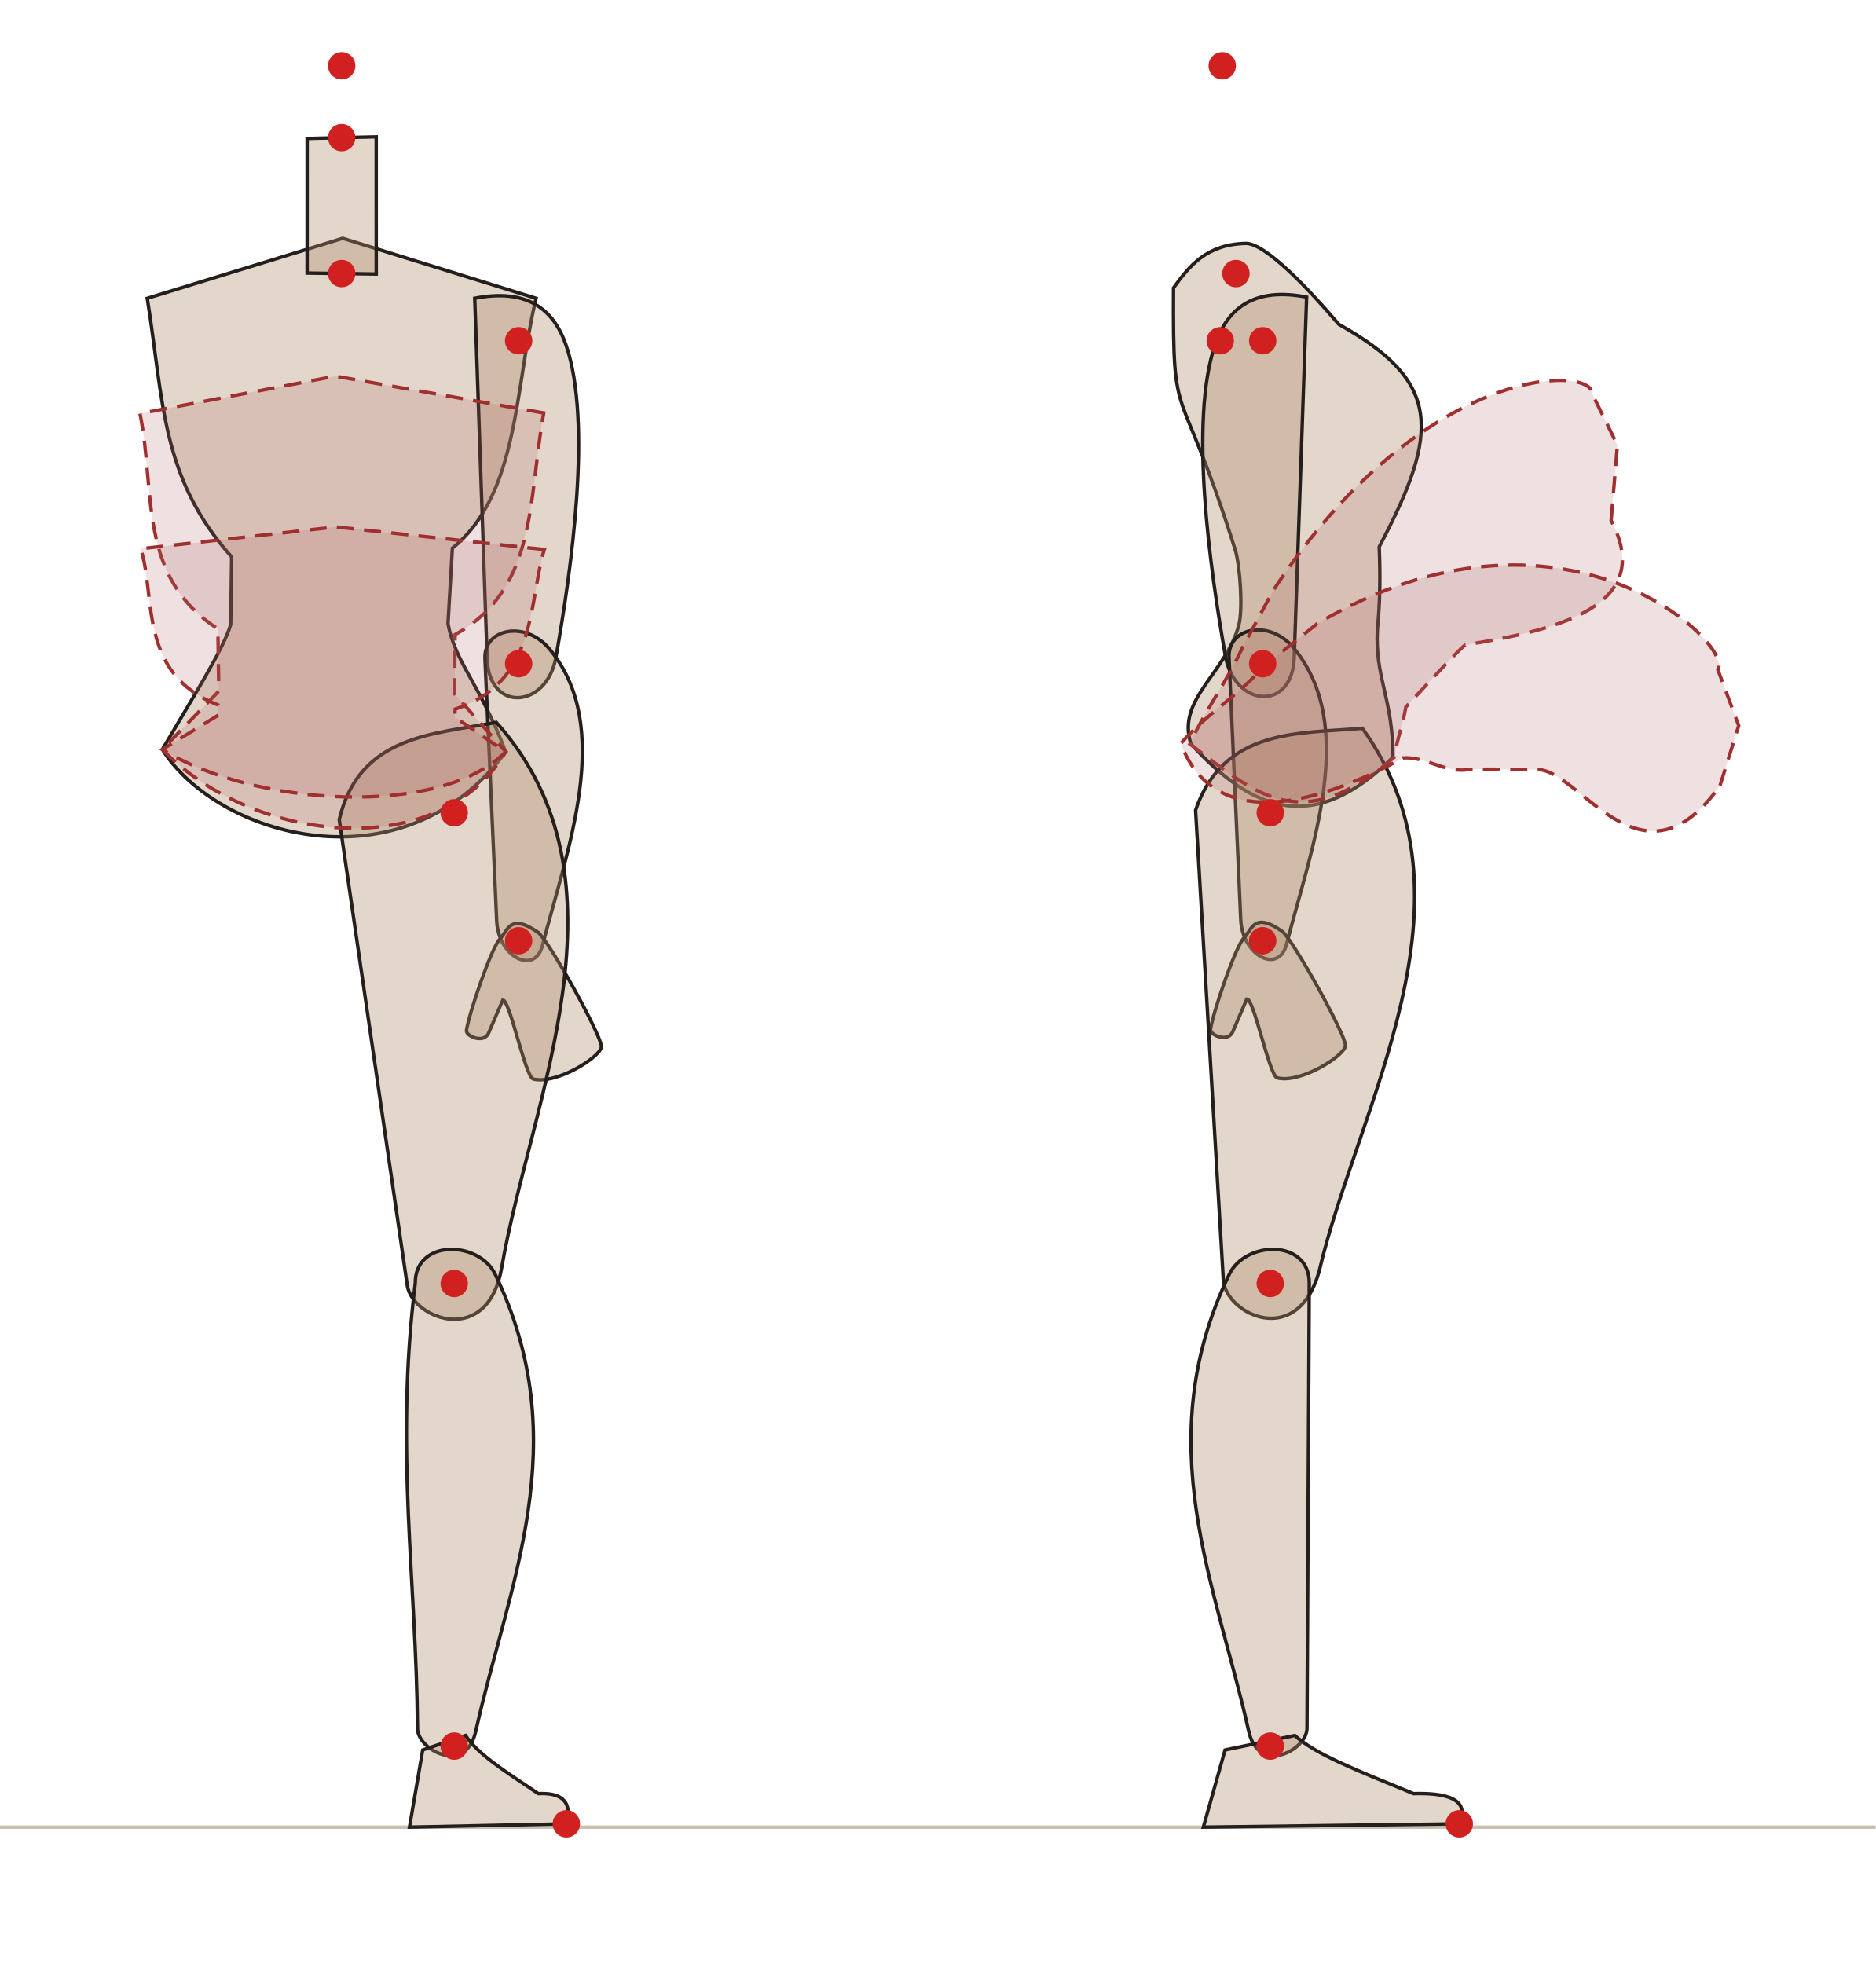
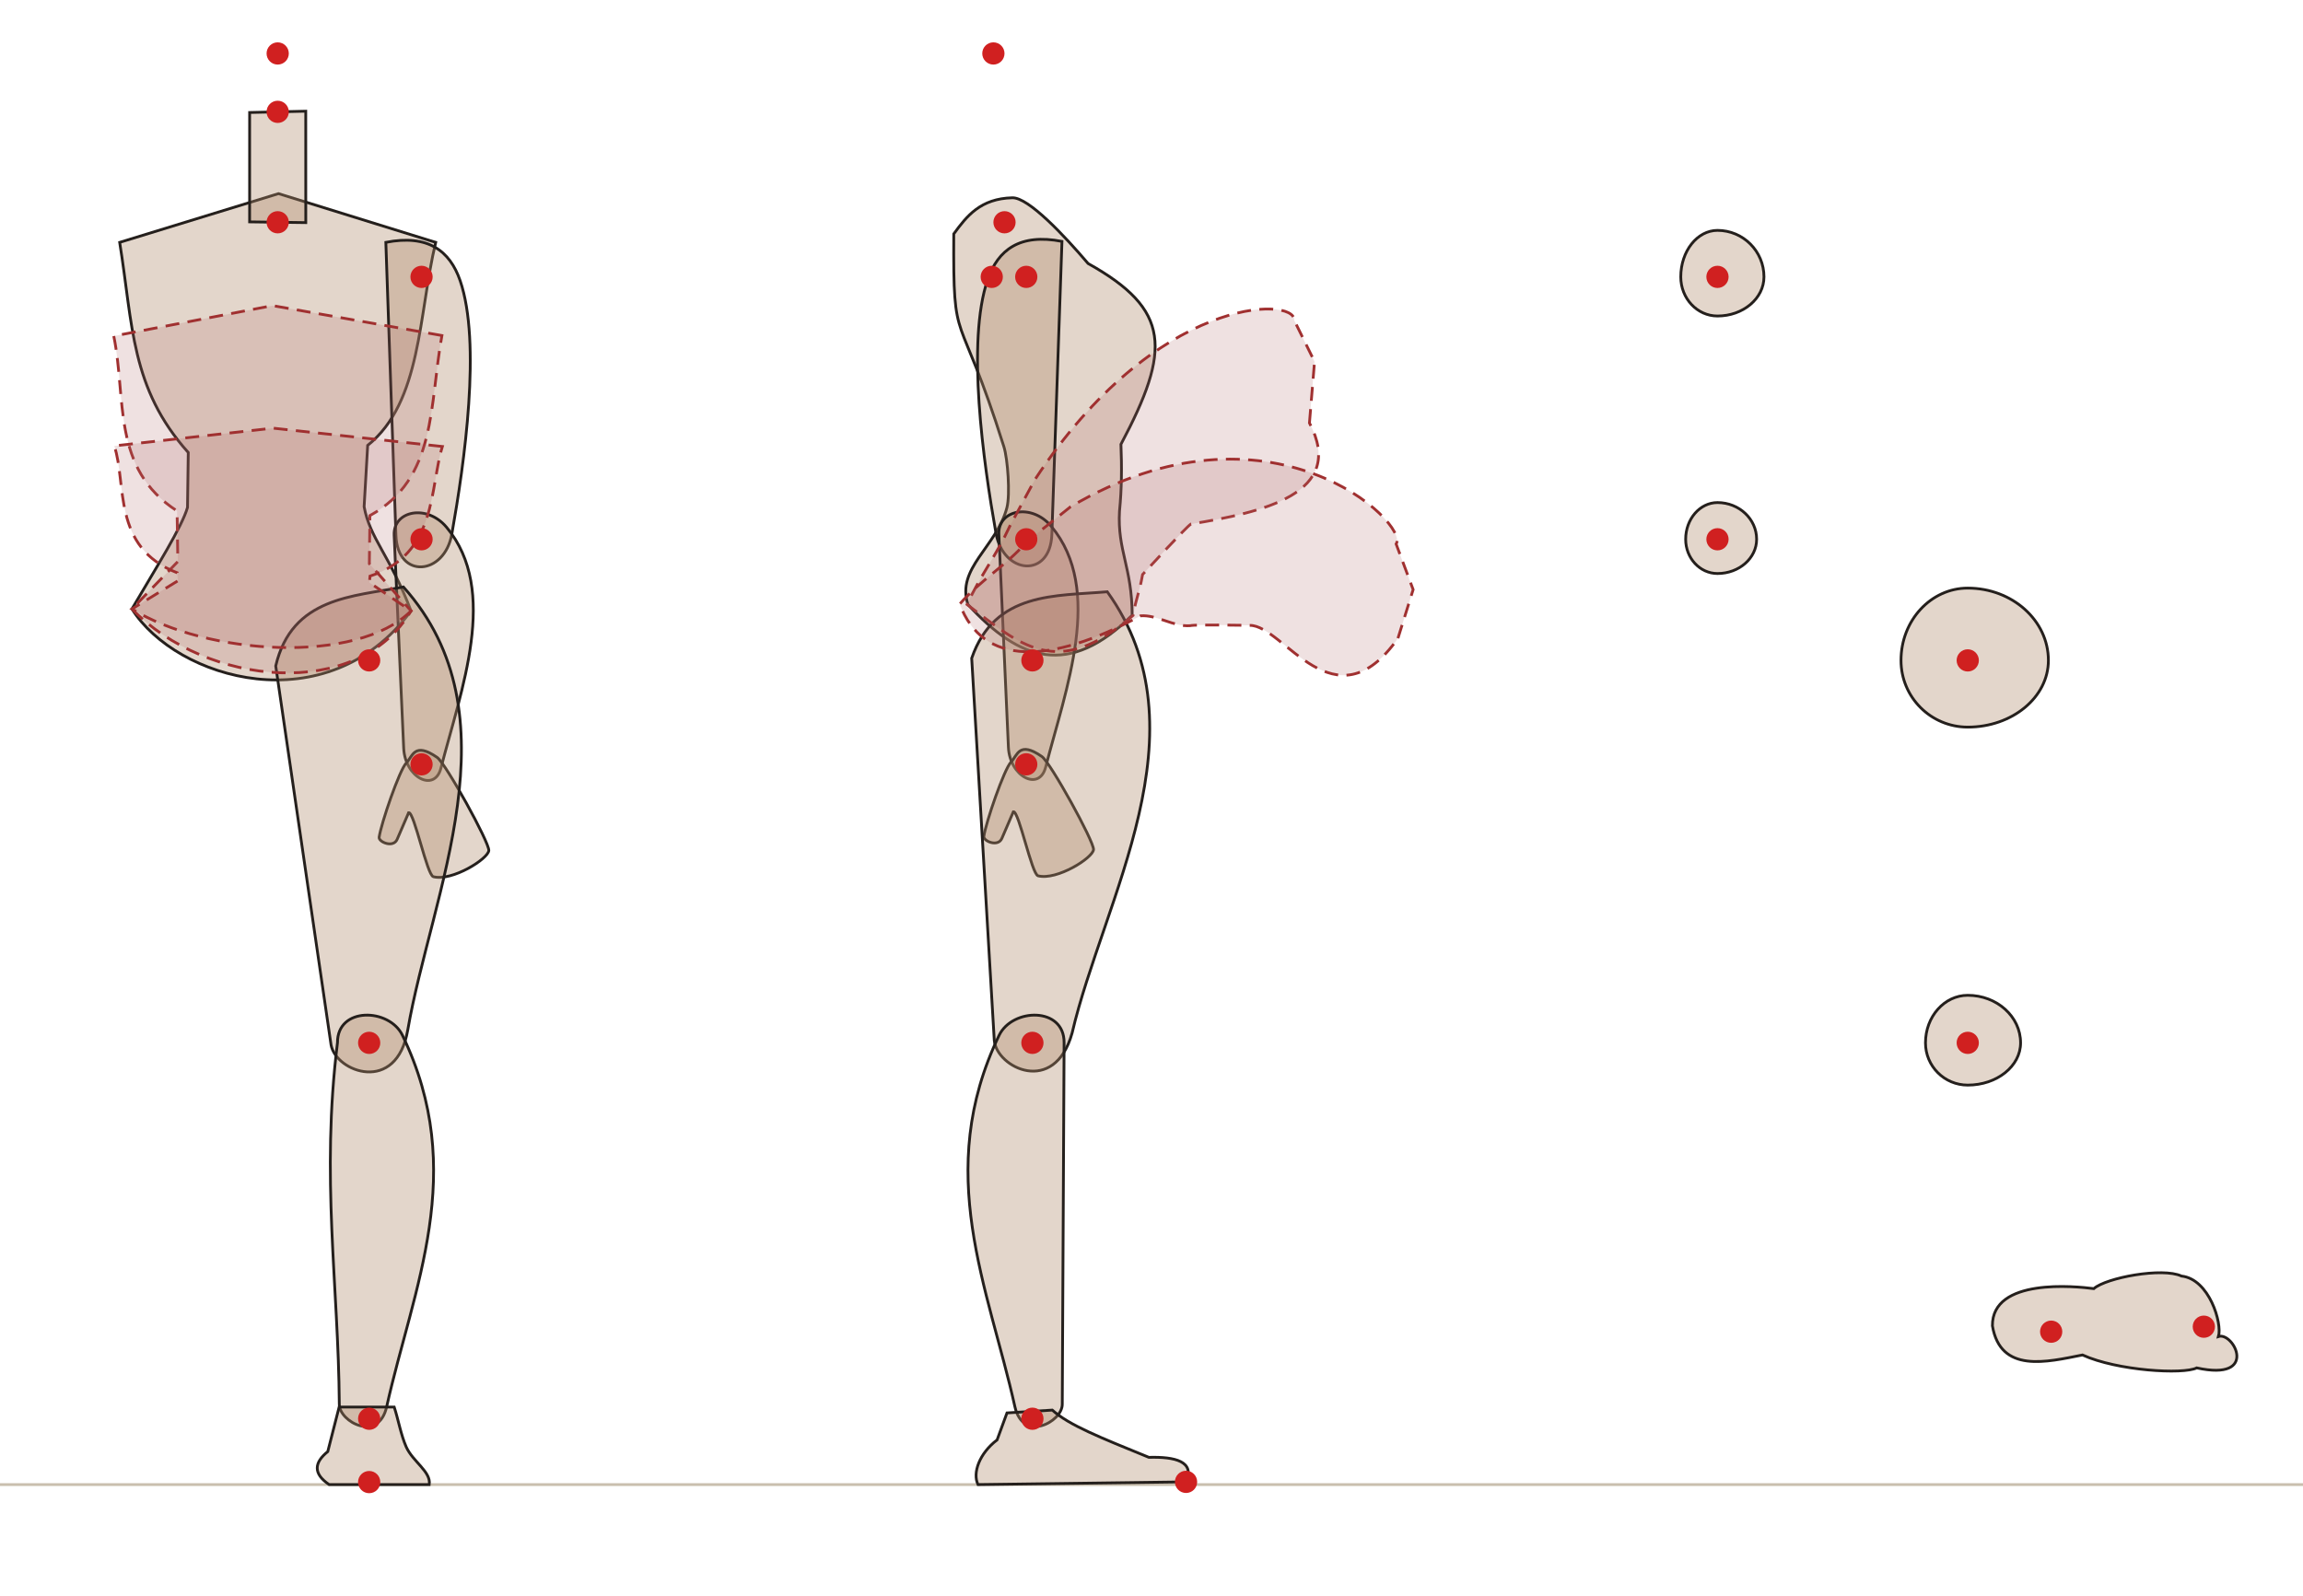
- <svg xmlns="http://www.w3.org/2000/svg" width="548.18" height="574.02" viewBox="-97.62 -534.02 548.18 574.02">
-   <line x1="-97.62" x2="450.56" y1="0" y2="0" stroke="#c9bfae" stroke-width="1" />
+ <svg xmlns="http://www.w3.org/2000/svg" width="828.18" height="574.02" viewBox="-97.62 -534.02 828.18 574.02">
+   <line x1="-97.62" x2="730.56" y1="0" y2="0" stroke="#c9bfae" stroke-width="1" />
  <g id="front">
    <path id="front-torso" style="fill:#b08a6a;fill-opacity:0.35;stroke:#241f1c;stroke-width:1" d="M 59.06 -446.84 L 2.53 -464.37 L -54.58 -446.84 C -49.79 -416.97 -50.65 -394.43 -29.92 -371.24 L -30.19 -351.5 C -32.16 -344.55 -41.23 -330.24 -50.18 -314.97 C -34.18 -289.59 20.05 -273.54 50.19 -314.27 C 42.54 -334.34 35.4 -340.31 33.32 -351.76 L 34.6 -373.81 C 54.02 -389.39 52.86 -420.97 59.06 -446.84 Z" />
    <path id="front-neck" style="fill:#b08a6a;fill-opacity:0.35;stroke:#241f1c;stroke-width:1" d="M 12.34 -453.94 L 12.33 -494.02 L -7.85 -493.55 L -7.86 -454.21 L 12.34 -453.94 Z" />
    <path id="front-upper-arm" style="fill:#b08a6a;fill-opacity:0.35;stroke:#241f1c;stroke-width:1" d="M 64.86 -341.89 C 62.21 -326.99 45.31 -325.53 44.76 -341.46 L 41.13 -446.85 C 56.29 -449.8 64.15 -443.82 67.85 -433.07 C 75.52 -410.76 69.4 -367.46 64.86 -341.89 Z" />
    <path id="front-forearm" style="fill:#b08a6a;fill-opacity:0.35;stroke:#241f1c;stroke-width:1" d="M 63 -344.32 C 81.96 -321.51 68.17 -285.86 60.94 -257.71 C 58.67 -248.86 48.03 -254.3 47.55 -264.89 L 44.12 -341.5 C 43.72 -350.3 55.9 -352.86 63 -344.32 Z" />
    <path id="front-hand" style="fill:#b08a6a;fill-opacity:0.35;stroke:#241f1c;stroke-width:1" d="M 48.5 -259.6 C 46.01 -257.05 39.44 -237.82 38.72 -232.86 C 38.47 -231.18 43.8 -228.86 45.2 -232.11 L 49.34 -241.72 C 51.35 -241.95 55.93 -219.24 58.22 -218.66 C 65.01 -216.93 77.96 -225.12 78.16 -228.09 C 78.35 -231 62.65 -259.45 59.57 -261.58 C 51.34 -267.26 50.88 -262.05 48.5 -259.6 Z" />
    <path id="front-thigh" style="fill:#b08a6a;fill-opacity:0.35;stroke:#241f1c;stroke-width:1" d="M 47.45 -322.89 C 88.72 -276.68 57.47 -212.63 49.02 -163.56 C 44.99 -140.23 23.24 -148.43 21.44 -158.1 L 1.53 -294.47 C 7.35 -319.28 29.34 -319.42 47.45 -322.89 Z" />
    <path id="front-shin" style="fill:#b08a6a;fill-opacity:0.35;stroke:#241f1c;stroke-width:1" d="M 47.1 -161.62 C 70.83 -112.45 50.96 -70.88 41.44 -28.05 C 38.54 -15.01 24.44 -22.53 24.4 -28.85 C 24.09 -72.15 17.73 -110.4 23.74 -158.96 C 23.67 -171.96 42.34 -171.46 47.1 -161.62 Z" />
-     <path id="front-foot" style="fill:#b08a6a;fill-opacity:0.35;stroke:#241f1c;stroke-width:1" d="M 38.43 -26.8 C 42.16 -21.33 48.92 -17.01 59.72 -9.8 C 65.45 -10.06 69.96 -8.36 67.91 -0.98 L 22.05 0 L 25.93 -22.56 L 38.43 -26.8 Z" />
+     <path id="front-foot" style="fill:#b08a6a;fill-opacity:0.35;stroke:#241f1c;stroke-width:1" d="M 24.34 -27.90 L 44.14 -27.90 C 45.53 -23.71 46.55 -17.86 48.46 -13.55 C 50.80 -8.28 57.49 -4.58 56.74 -0.00 L 35.14 -0.00 L 20.74 -0.00 C 14.84 -4.01 15.39 -7.94 20.25 -11.88 Z" />
  </g>
  <g id="front-bend">
    <path id="front-bend-torso" style="fill:#b06a6a;fill-opacity:0.2;stroke:#a03030;stroke-width:1;stroke-dasharray:5 3" d="M 61.3 -413.33 L 0.39 -424.09 L -56.71 -413.14 C -52.08 -390.63 -57.62 -365.42 -33.94 -350.23 L -33.67 -332.02 L -50.18 -314.97 C -23.34 -287.24 30.92 -281.75 50.19 -314.27 L 35.2 -331.26 L 35.4 -348.56 C 59.56 -361.83 56.74 -388.38 61.3 -413.33 Z" />
    <path id="front-bend-torso-2" style="fill:#b06a6a;fill-opacity:0.2;stroke:#a03030;stroke-width:1;stroke-dasharray:5 3" d="M 61.47 -373.41 L 0.58 -380.01 L -56.53 -373.63 C -51.93 -360.17 -57.56 -337.13 -33.9 -327.99 L -33.64 -325.11 L -50.18 -314.97 C -23.38 -298.33 30.87 -294.9 50.18 -314.27 L 35.23 -324.46 L 35.44 -326.79 C 59.61 -334.65 56.86 -358.52 61.47 -373.41 Z" />
  </g>
  <g id="side">
    <path id="side-torso" style="fill:#b08a6a;fill-opacity:0.35;stroke:#241f1c;stroke-width:1" d="M 293.66 -439.24 C 285.23 -449.14 272.25 -463.03 266.43 -462.88 C 255 -462.59 250.05 -456.35 245.36 -449.88 C 245.12 -406.77 246.82 -426.04 263.38 -373.37 C 264.78 -368.94 265.7 -356.12 264.47 -351.4 C 260.77 -337.27 246.1 -329.61 250.48 -316.55 C 269.13 -296.25 286.66 -290.2 309.52 -312.69 C 309.47 -330.02 304.16 -335.99 304.96 -350.13 C 305.77 -358.15 305.81 -366.18 305.48 -374.2 C 323.54 -408.25 323.42 -422.62 293.66 -439.24 Z" />
    <path id="side-upper-arm" style="fill:#b08a6a;fill-opacity:0.35;stroke:#241f1c;stroke-width:1" d="M 280.64 -341.8 C 280.09 -325.87 263.19 -327.33 260.54 -342.23 C 256 -367.8 249.88 -411.1 257.55 -433.41 C 261.25 -444.16 269.11 -450.14 284.27 -447.19 L 280.64 -341.8 Z" />
    <path id="side-forearm" style="fill:#b08a6a;fill-opacity:0.35;stroke:#241f1c;stroke-width:1" d="M 280.46 -344.66 C 299.42 -321.85 285.63 -286.2 278.4 -258.05 C 276.13 -249.2 265.49 -254.64 265.01 -265.23 L 261.58 -341.84 C 261.18 -350.64 273.36 -353.2 280.46 -344.66 Z" />
    <path id="side-hand" style="fill:#b08a6a;fill-opacity:0.35;stroke:#241f1c;stroke-width:1" d="M 265.96 -259.92 C 263.47 -257.37 256.9 -238.15 256.18 -233.18 C 255.93 -231.5 261.26 -229.18 262.66 -232.44 L 266.8 -242.05 C 268.81 -242.27 273.39 -219.56 275.68 -218.98 C 282.47 -217.26 295.42 -225.44 295.62 -228.42 C 295.81 -231.33 280.11 -259.78 277.03 -261.9 C 268.8 -267.59 268.34 -262.38 265.96 -259.92 Z" />
    <path id="side-thigh" style="fill:#b08a6a;fill-opacity:0.35;stroke:#241f1c;stroke-width:1" d="M 300.57 -321.16 C 336.55 -271 299.1 -210.45 287.92 -162.43 C 281.54 -139.63 260.74 -150 259.93 -159.8 L 251.81 -297.25 C 260.12 -321.34 282.2 -319.54 300.57 -321.16 Z" />
    <path id="side-shin" style="fill:#b08a6a;fill-opacity:0.35;stroke:#241f1c;stroke-width:1" d="M 285.04 -158.96 L 284.38 -28.85 C 284.34 -22.53 270.24 -15.01 267.34 -28.05 C 257.82 -70.88 237.95 -112.45 261.68 -161.62 C 266.44 -171.46 285.11 -171.96 285.04 -158.96 Z" />
-     <path id="side-foot" style="fill:#b08a6a;fill-opacity:0.35;stroke:#241f1c;stroke-width:1" d="M 280.8 -26.8 C 286.89 -21.33 297.91 -17.01 315.53 -9.8 C 324.88 -10.06 332.24 -8.36 328.89 -0.98 L 254.08 0 L 260.43 -22.56 L 280.8 -26.8 Z" />
+     <path id="side-foot" style="fill:#b08a6a;fill-opacity:0.35;stroke:#241f1c;stroke-width:1" d="M 280.79 -26.80 C 286.89 -21.33 297.91 -17.01 315.53 -9.80 C 324.88 -10.06 332.24 -8.36 328.89 -0.98 L 291.49 -0.49 L 254.08 -0.00 C 252.04 -4.18 254.55 -11.21 260.94 -16.07 L 264.50 -25.78 Z" />
  </g>
  <g id="side-bend">
    <path id="side-bend-torso" style="fill:#b06a6a;fill-opacity:0.2;stroke:#a03030;stroke-width:1;stroke-dasharray:5 3" d="M 373.27 -381.88 L 375.1 -403.95 L 367.78 -418.82 C 368.23 -427.42 318.08 -428 274.51 -361.45 L 265.56 -344.84 C 260.42 -333.75 255.28 -327.66 250.14 -316.57 C 269.1 -302.4 282.27 -288.83 309.86 -312.67 C 310.99 -319.23 312.13 -320.79 313.26 -327.36 C 314.76 -328.93 328.77 -344.29 330.63 -345.52 C 356.45 -349.73 386.69 -356.44 373.27 -381.88 Z" />
    <path id="side-bend-torso-2" style="fill:#b06a6a;fill-opacity:0.2;stroke:#a03030;stroke-width:1;stroke-dasharray:5 3" d="M 405.1 -304.43 L 410.56 -321.94 L 404.44 -338.34 C 409.48 -345.58 359.11 -394.07 287.3 -351.69 L 271.71 -339.22 C 263.64 -330.06 255.57 -325.9 247.5 -316.74 C 255.82 -294.44 279.68 -294.75 312.5 -312.5 C 318.46 -312.98 324.43 -308.47 330.39 -308.96 C 332.5 -309.47 349.61 -309.04 351.83 -309.07 C 363.93 -309.19 382.23 -271.92 405.1 -304.43 Z" />
+   </g>
+   <g id="end">
+     <path id="end-upper-arm" style="fill:#b08a6a;fill-opacity:0.35;stroke:#241f1c;stroke-width:1" d="M 520.00 -451.15 C 529.23 -451.15 536.72 -443.66 536.72 -434.43 C 536.72 -426.65 529.23 -420.35 520.00 -420.35 C 512.71 -420.35 506.80 -426.65 506.80 -434.43 C 506.80 -443.66 512.71 -451.15 520.00 -451.15 Z" />
+     <path id="end-forearm" style="fill:#b08a6a;fill-opacity:0.35;stroke:#241f1c;stroke-width:1" d="M 520.00 -353.24 C 527.78 -353.24 534.08 -347.33 534.08 -340.04 C 534.08 -333.24 527.78 -327.72 520.00 -327.72 C 513.68 -327.72 508.56 -333.24 508.56 -340.04 C 508.56 -347.33 513.68 -353.24 520.00 -353.24 Z" />
+     <path id="end-thigh" style="fill:#b08a6a;fill-opacity:0.35;stroke:#241f1c;stroke-width:1" d="M 610.00 -322.47 C 626.02 -322.47 639.00 -310.83 639.00 -296.47 C 639.00 -283.21 626.02 -272.47 610.00 -272.47 C 596.74 -272.47 586.00 -283.21 586.00 -296.47 C 586.00 -310.83 596.74 -322.47 610.00 -322.47 Z" />
+     <path id="end-shin" style="fill:#b08a6a;fill-opacity:0.35;stroke:#241f1c;stroke-width:1" d="M 610.00 -176.00 C 620.50 -176.00 629.00 -168.34 629.00 -158.90 C 629.00 -150.50 620.50 -143.70 610.00 -143.70 C 601.60 -143.70 594.80 -150.50 594.80 -158.90 C 594.80 -168.34 601.60 -176.00 610.00 -176.00 Z" />
+     <path id="end-foot" style="fill:#b08a6a;fill-opacity:0.35;stroke:#241f1c;stroke-width:1" d="M 655.33 -70.49 C 659.82 -74.43 680.00 -78.20 686.86 -75.01 C 696.86 -73.93 701.57 -57.97 700.16 -53.26 C 705.66 -55.03 714.90 -37.04 692.34 -41.98 C 687.55 -39.55 663.77 -40.93 651.27 -46.63 C 638.48 -44.10 621.77 -39.88 618.87 -57.12 C 618.71 -74.48 648.88 -71.31 655.33 -70.49 Z" />
  </g>
  <g id="anchors">
    <circle id="anchor-shoulder" cx="53.97" cy="-434.43" r="4" style="fill:#d02020" />
    <circle id="anchor-elbow" cx="53.97" cy="-340.04" r="4" style="fill:#d02020" />
    <circle id="anchor-wrist" cx="53.97" cy="-259.08" r="4" style="fill:#d02020" />
    <circle id="anchor-hip" cx="35.14" cy="-296.47" r="4" style="fill:#d02020" />
    <circle id="anchor-knee" cx="35.14" cy="-158.9" r="4" style="fill:#d02020" />
    <circle id="anchor-ankle" cx="35.14" cy="-23.69" r="4" style="fill:#d02020" />
    <circle id="anchor-neck-base" cx="2.24" cy="-454.07" r="4" style="fill:#d02020" />
    <circle id="anchor-neck-top" cx="2.24" cy="-493.79" r="4" style="fill:#d02020" />
    <circle id="anchor-side-shoulder" cx="271.43" cy="-434.43" r="4" style="fill:#d02020" />
    <circle id="anchor-side-shoulder-far" cx="259.02" cy="-434.43" r="4" style="fill:#d02020" />
    <circle id="anchor-side-elbow" cx="271.43" cy="-340.04" r="4" style="fill:#d02020" />
    <circle id="anchor-side-wrist" cx="271.43" cy="-259.08" r="4" style="fill:#d02020" />
    <circle id="anchor-side-hip" cx="273.64" cy="-296.47" r="4" style="fill:#d02020" />
    <circle id="anchor-side-knee" cx="273.64" cy="-158.9" r="4" style="fill:#d02020" />
    <circle id="anchor-side-ankle" cx="273.64" cy="-23.69" r="4" style="fill:#d02020" />
    <circle id="anchor-side-neck-base" cx="263.61" cy="-454.07" r="4" style="fill:#d02020" />
-     <circle id="anchor-toe" cx="67.91" cy="-0.98" r="4" style="fill:#d02020" />
+     <circle id="anchor-toe" cx="35.14" cy="-0.90" r="4" style="fill:#d02020" />
    <circle id="anchor-side-toe" cx="328.89" cy="-0.98" r="4" style="fill:#d02020" />
    <circle id="anchor-head" cx="2.24" cy="-514.79" r="4" style="fill:#d02020" />
    <circle id="anchor-side-head" cx="259.61" cy="-514.79" r="4" style="fill:#d02020" />
+     <circle id="anchor-end-shoulder" cx="520.00" cy="-434.43" r="4" style="fill:#d02020" />
+     <circle id="anchor-end-elbow" cx="520.00" cy="-340.04" r="4" style="fill:#d02020" />
+     <circle id="anchor-end-hip" cx="610.00" cy="-296.47" r="4" style="fill:#d02020" />
+     <circle id="anchor-end-knee" cx="610.00" cy="-158.90" r="4" style="fill:#d02020" />
+     <circle id="anchor-end-ankle" cx="640.00" cy="-55.00" r="4" style="fill:#d02020" />
+     <circle id="anchor-end-toe" cx="694.90" cy="-56.80" r="4" style="fill:#d02020" />
  </g>
</svg>
